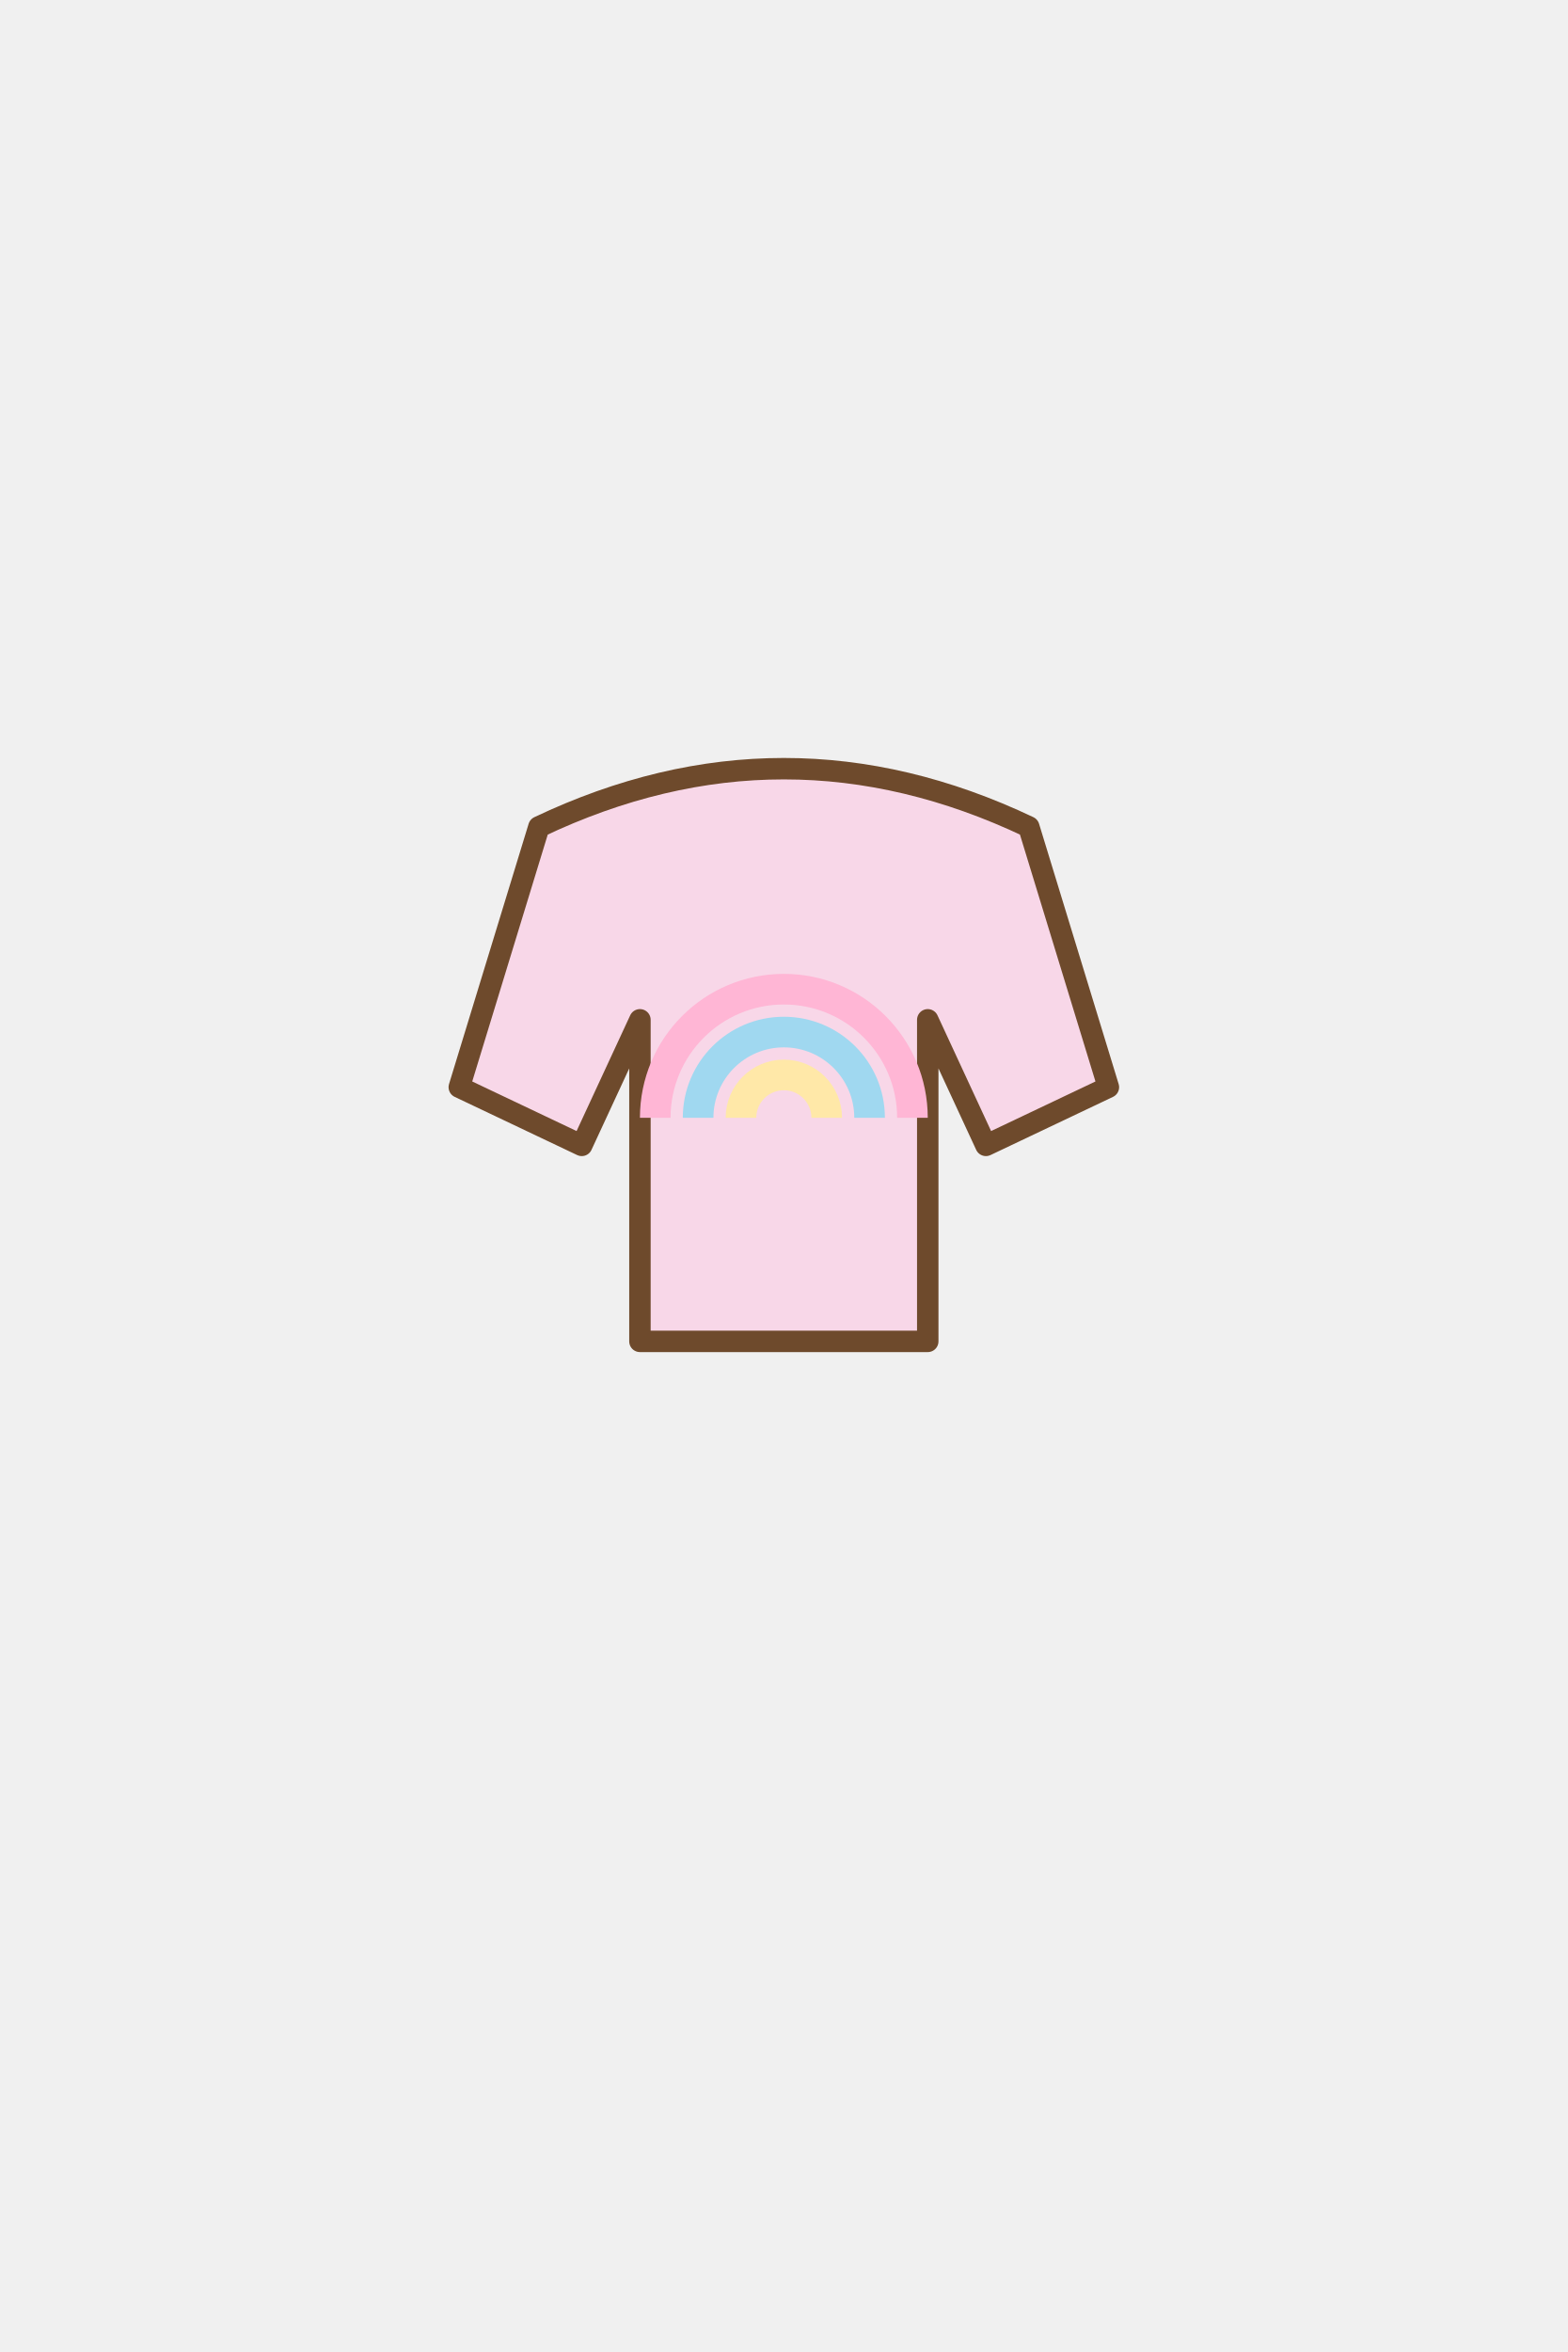
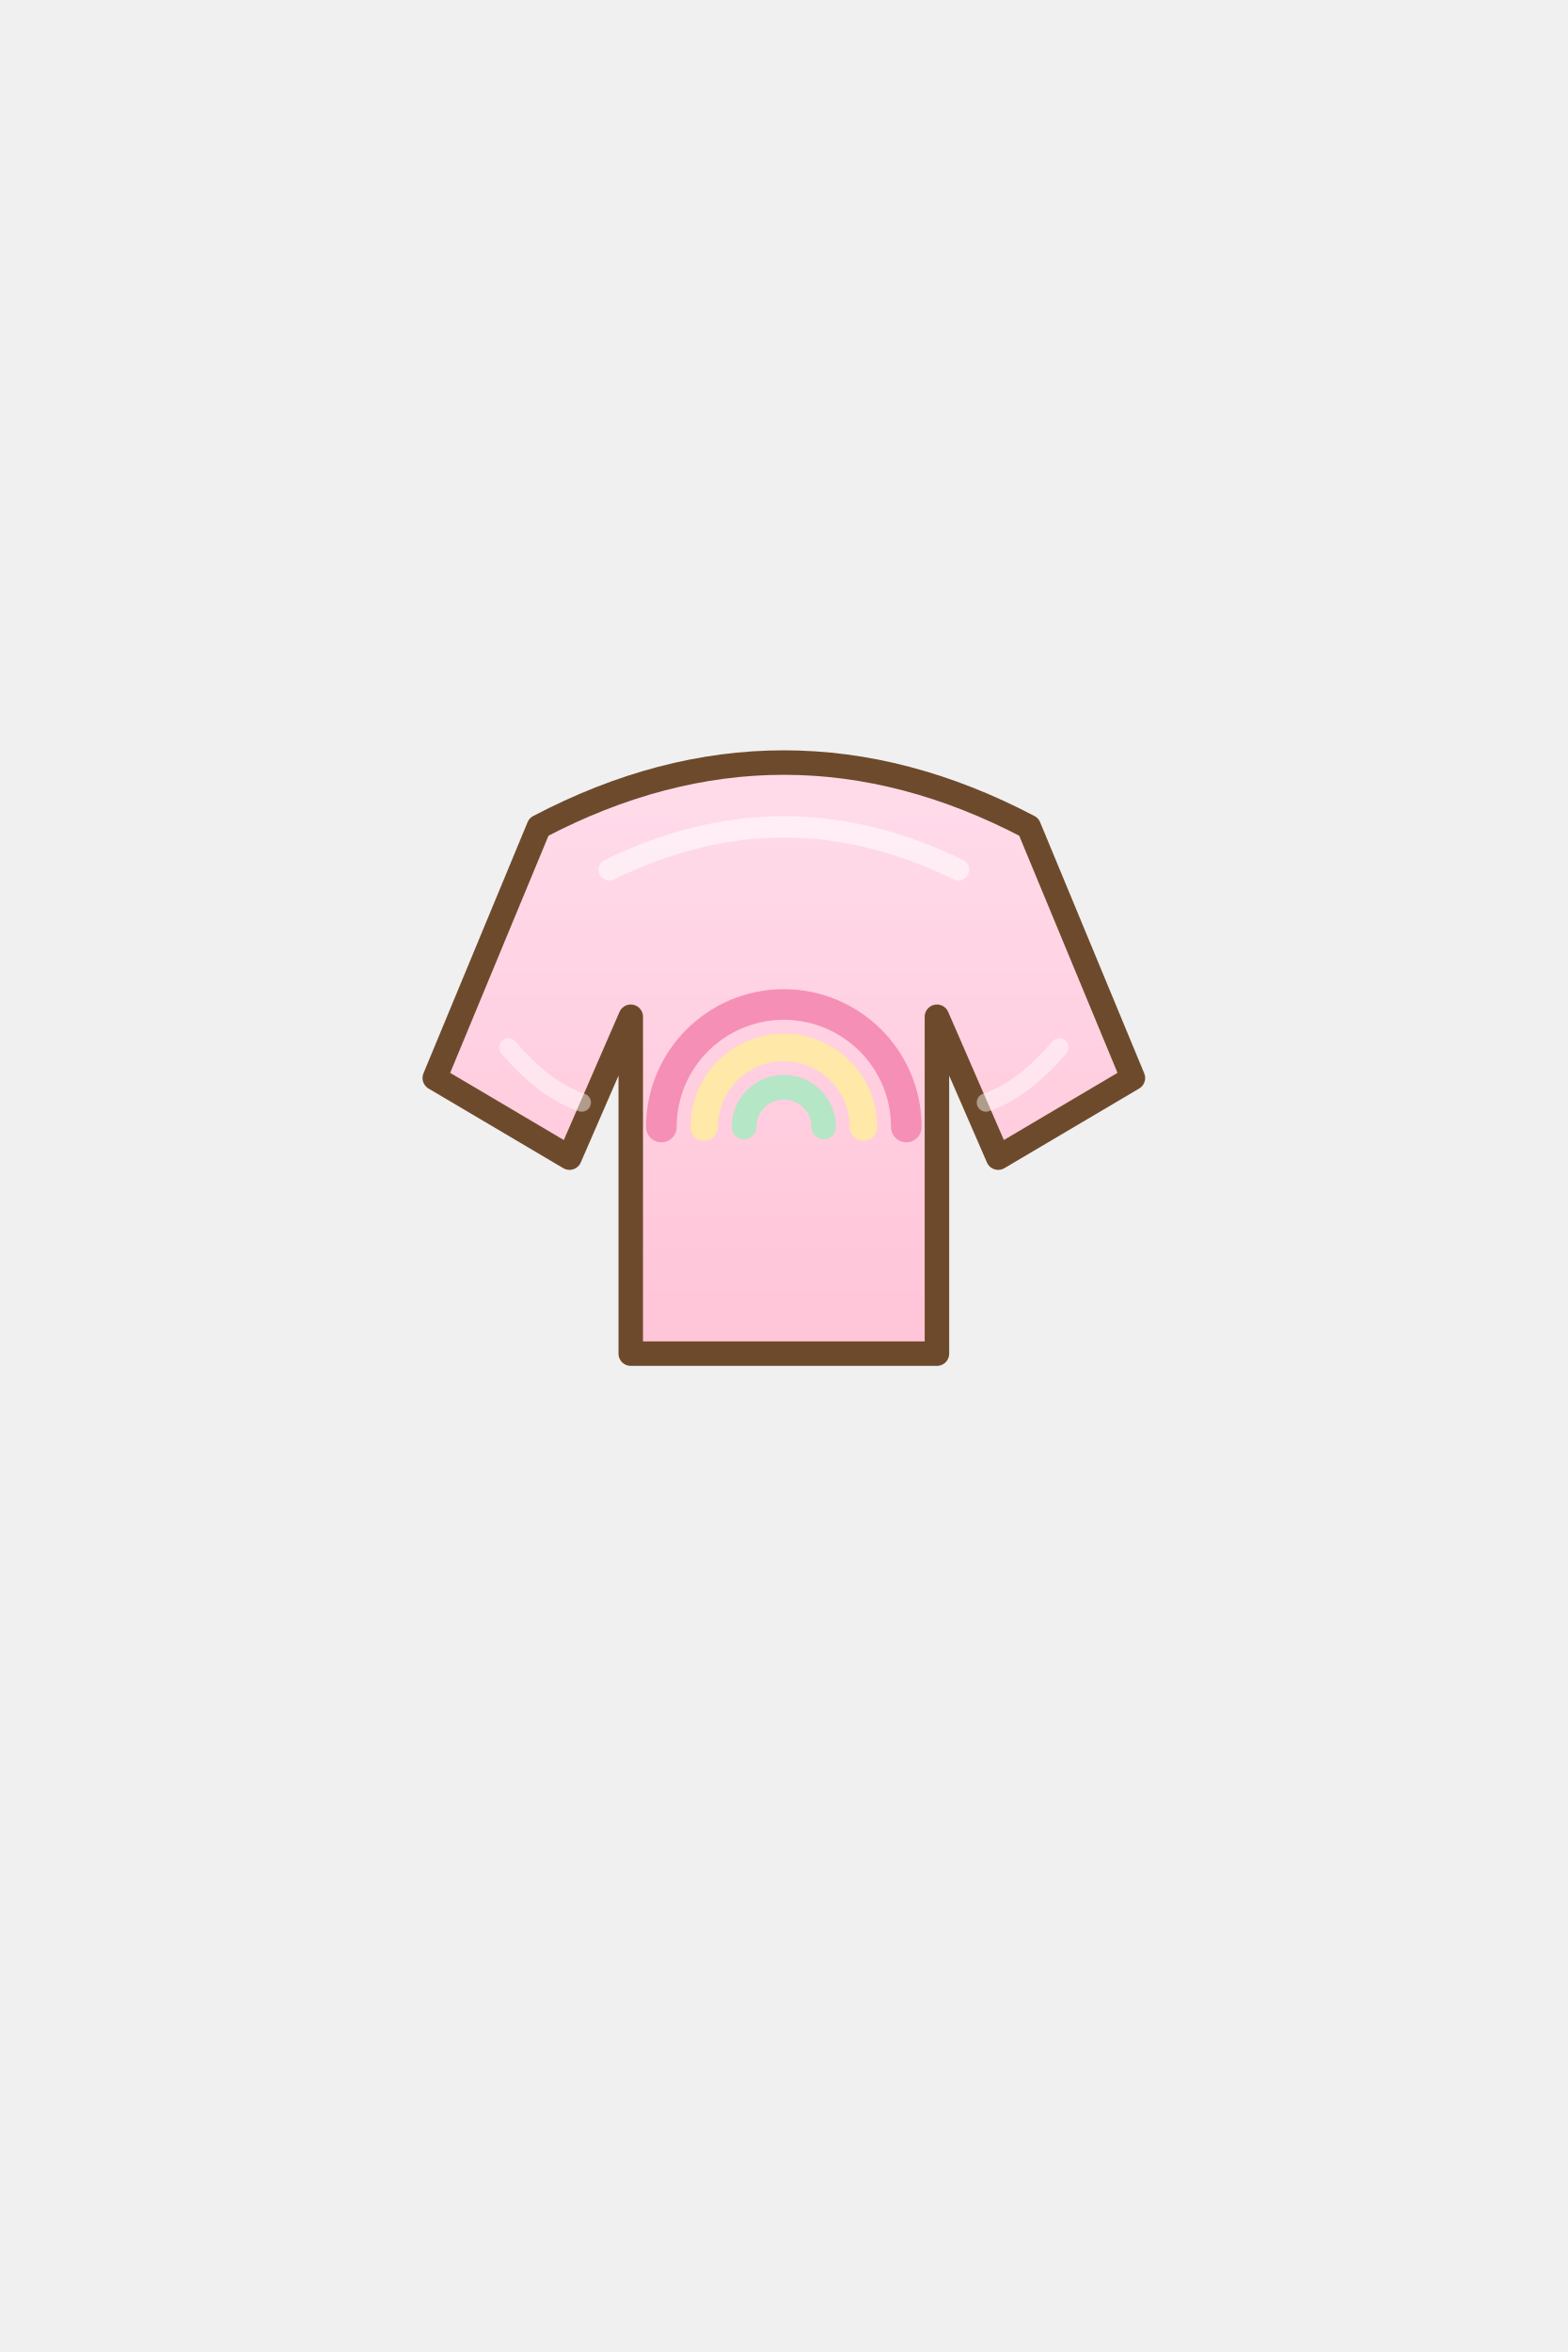
<svg xmlns="http://www.w3.org/2000/svg" width="512" height="768" viewBox="0 0 512 768">
-   <path d="M176 270 Q256 232 336 270 L362 355 L322 374 L303 333 L303 438 L209 438 L209 333 L190 374 L150 355 Z" fill="#F8D7E8" stroke="#6E4A2C" stroke-width="7" stroke-linejoin="round" />
-   <path d="M214 365 A42 42 0 0 1 298 365" fill="none" stroke="#FFB6D5" stroke-width="10" />
-   <path d="M228 365 A28 28 0 0 1 284 365" fill="none" stroke="#A0D8F0" stroke-width="10" />
-   <path d="M242 365 A14 14 0 0 1 270 365" fill="none" stroke="#FFE8A8" stroke-width="10" />
+   <defs>
+     <linearGradient id="g" x1="0" y1="0" x2="0" y2="1">
+       <stop offset="0" stop-color="#FFDCEB" />
+       <stop offset="1" stop-color="#FFC4D7" />
+     </linearGradient>
+   </defs>
+   <path d="M176 270 Q256 228 336 270 L370 352 L326 378 L306 332 L306 442 L206 442 L206 332 L186 378 L142 352 Z" fill="url(#g)" stroke="#6E4A2C" stroke-width="8" stroke-linejoin="round" />
+   <path d="M199 284 Q256 256 313 284" fill="none" stroke="#FFFFFF" stroke-width="7" stroke-linecap="round" opacity="0.55" />
+   <path d="M166 342 Q178 356 190 360 M346 342 Q334 356 322 360" fill="none" stroke="#FFFFFF" stroke-width="6" stroke-linecap="round" opacity="0.45" />
+   <path d="M216 368 A40 40 0 0 1 296 368" fill="none" stroke="#F58FB6" stroke-width="10" stroke-linecap="round" />
+   <path d="M230 368 A26 26 0 0 1 282 368" fill="none" stroke="#FFE8A8" stroke-width="9" stroke-linecap="round" />
+   <path d="M243 368 A13 13 0 0 1 269 368" fill="none" stroke="#B5E6C5" stroke-width="8" stroke-linecap="round" />
</svg>
